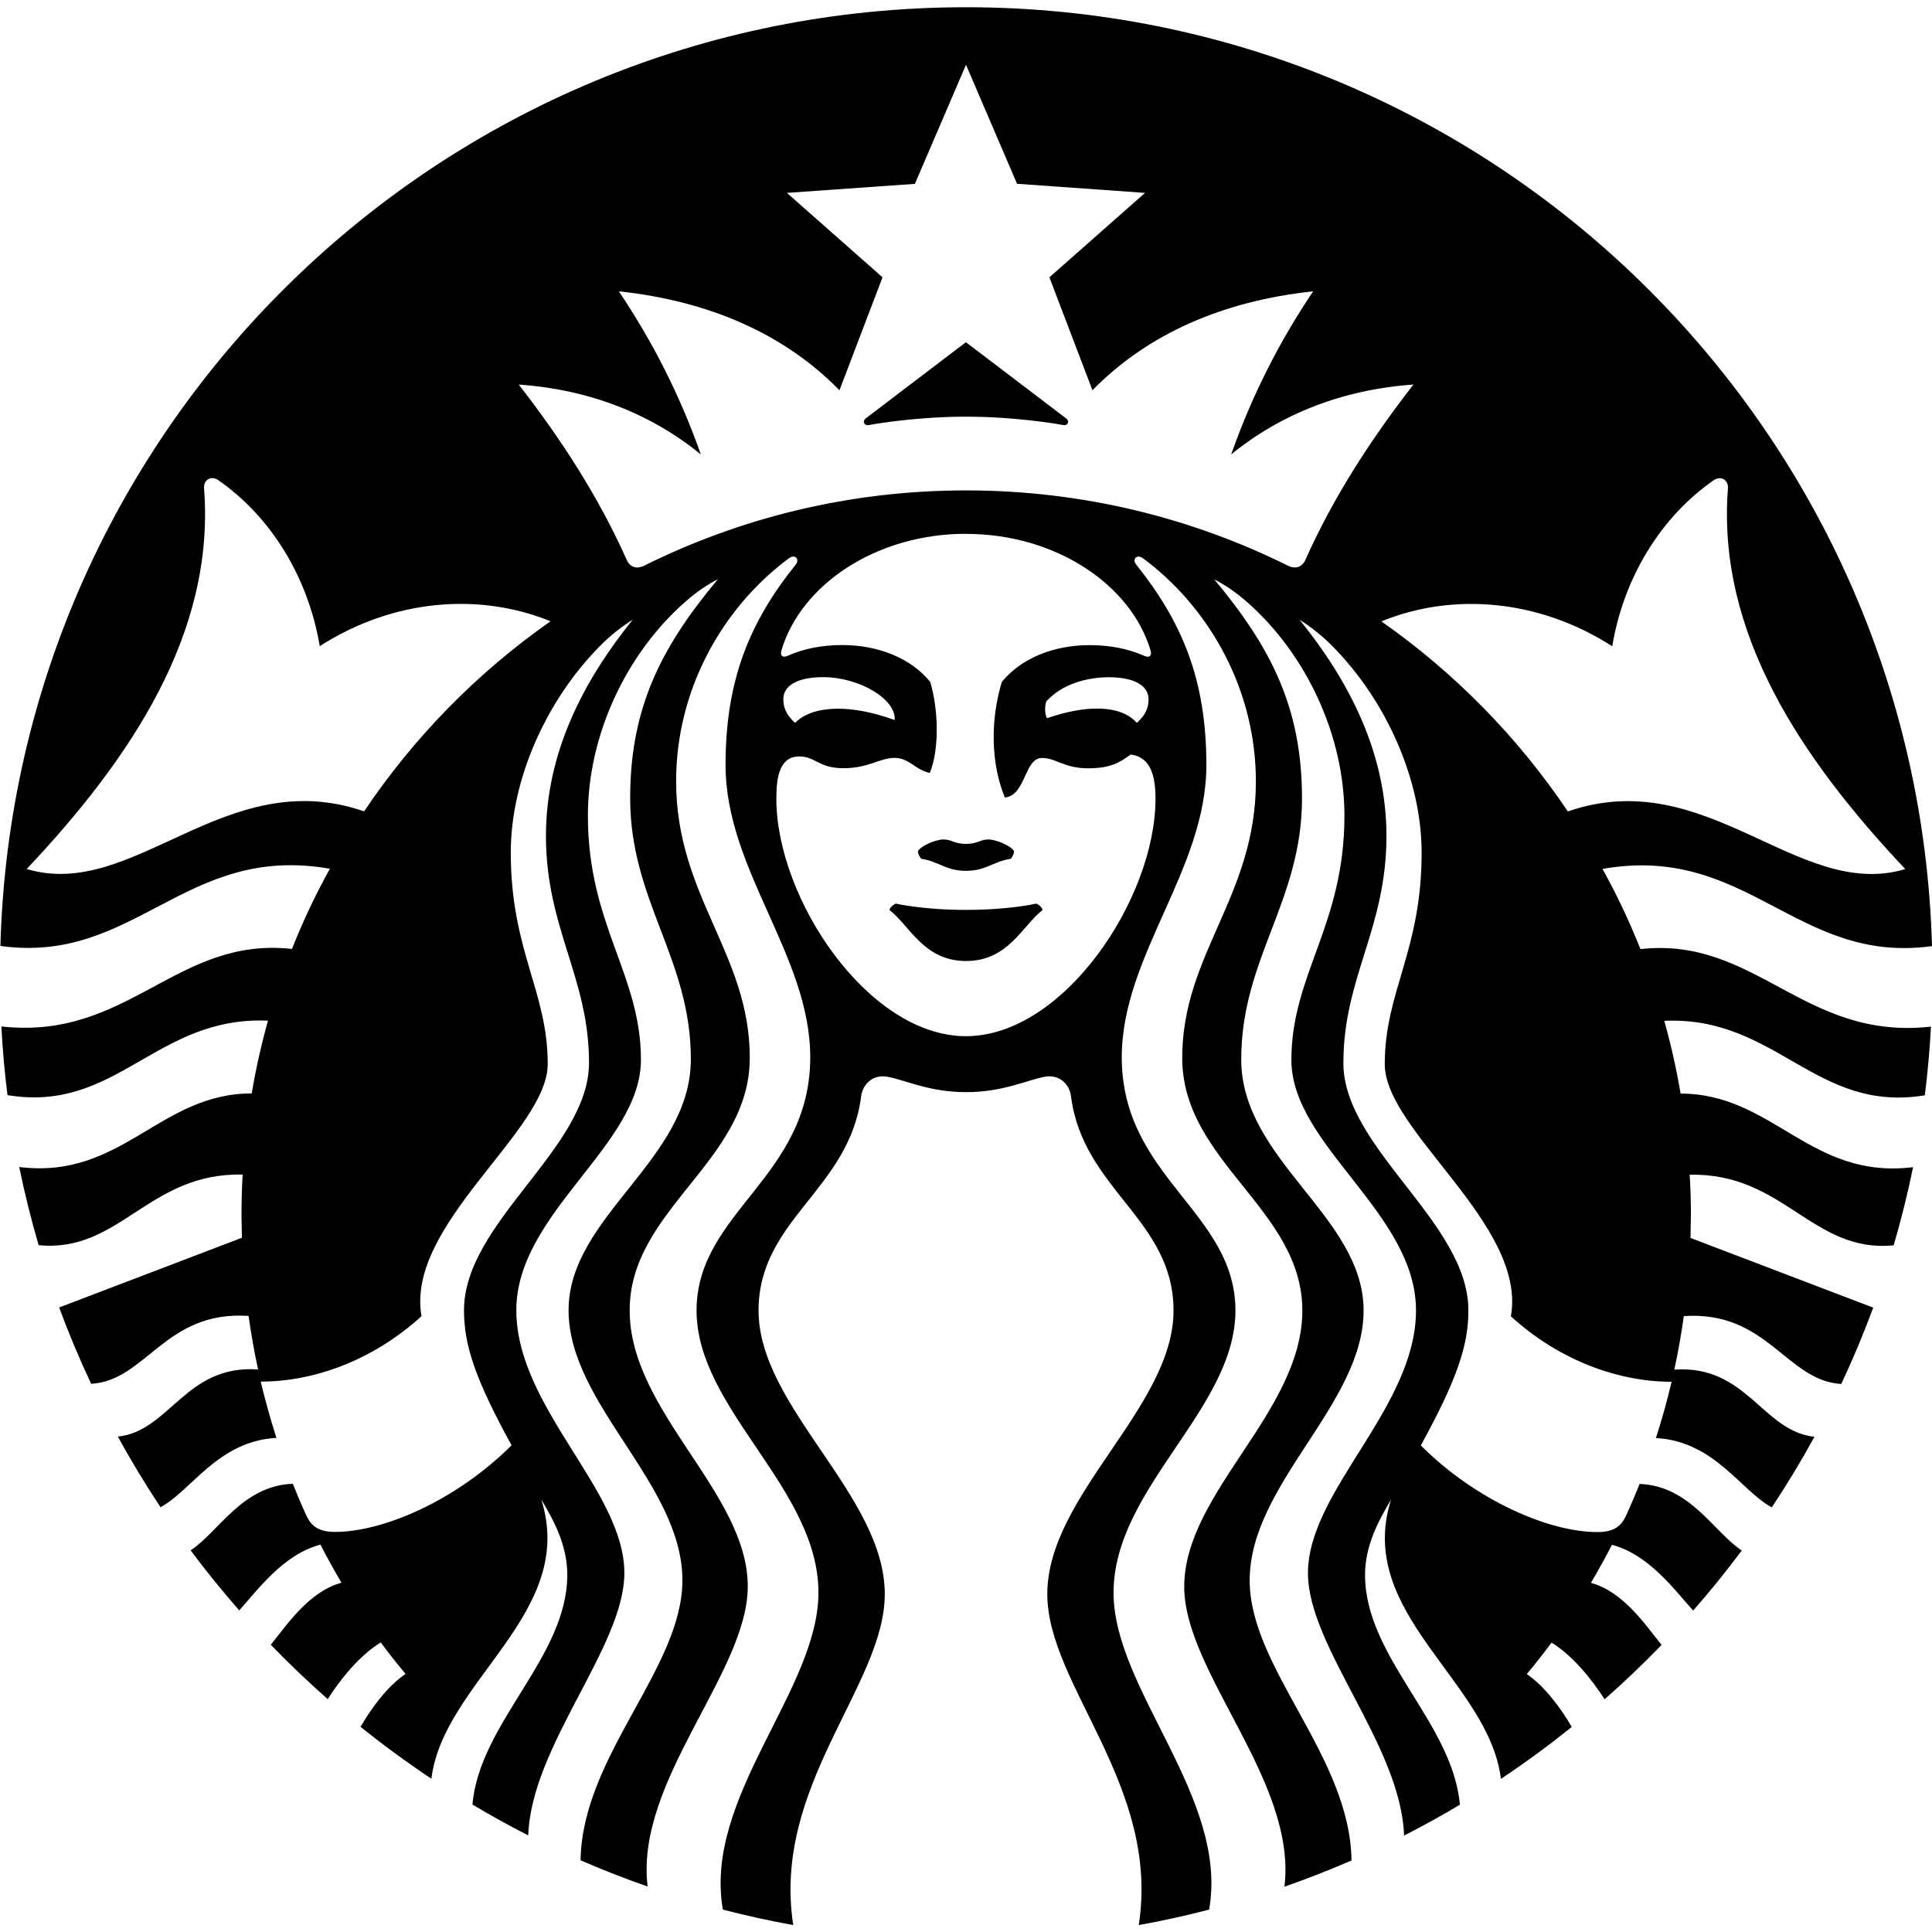
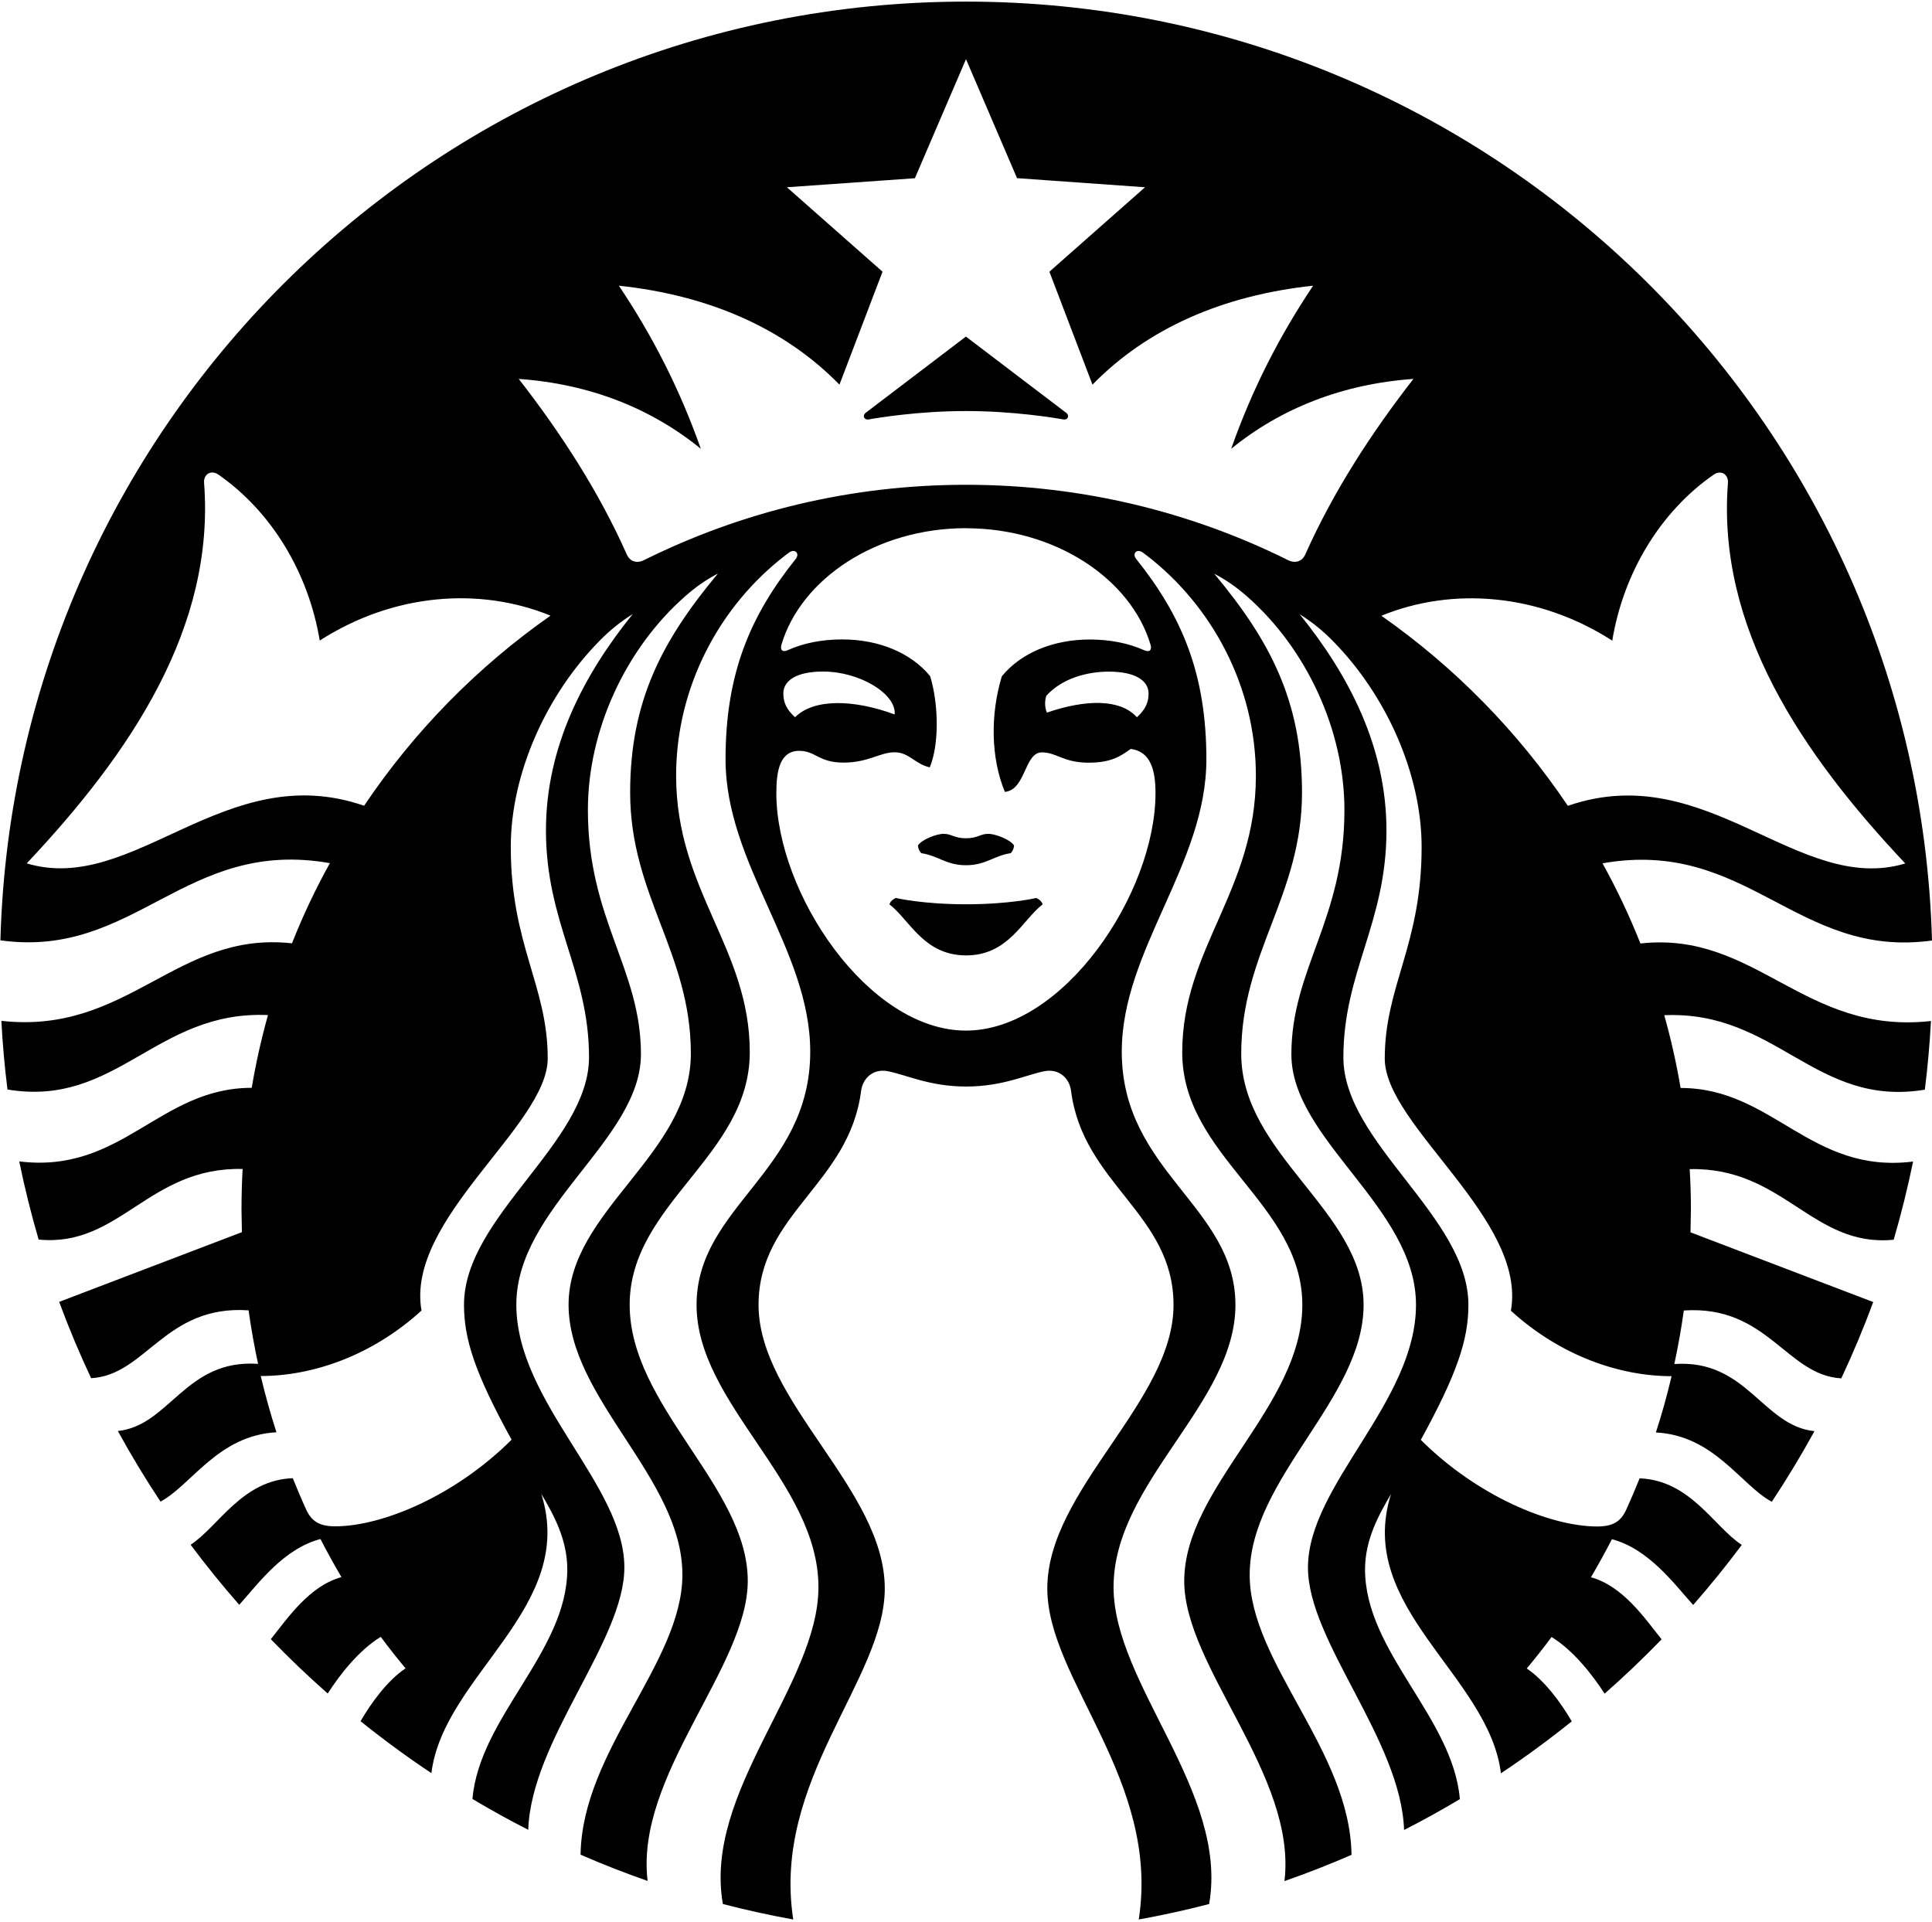
- <svg xmlns="http://www.w3.org/2000/svg" role="img" viewBox="0 0 24 24">
+ <svg xmlns="http://www.w3.org/2000/svg" role="img" viewBox="0 0.07 24 23.87" width="24" height="23.87">
  <path d="M13.207 5.28c-.105-.019-.613-.104-1.207-.104s-1.102.085-1.207.104c-.06.011-.084-.048-.038-.083.042-.031 1.244-.946 1.244-.946l1.244.946c.047.034.024.094-.036.083zm-2.078 5.945s-.064.023-.08.079c.252.194.426.634.952.634s.7-.441.951-.634c-.016-.056-.08-.079-.08-.079s-.329.078-.871.078c-.542 0-.871-.078-.871-.078zM12 10.483c-.146 0-.178-.055-.278-.055-.095 0-.279.076-.319.145a.154.154 0 00.041.095c.213.032.309.15.556.15.247 0 .343-.118.556-.15a.158.158 0 00.041-.095c-.04-.069-.224-.144-.319-.145-.1-.001-.132.055-.278.055zm11.987 2.27a11.964 11.964 0 01-.076.853c-1.359.225-1.845-.986-3.237-.925.083.295.151.596.203.904 1.148-.001 1.611 1.072 2.888.914-.067.328-.148.652-.241.971-1.01.099-1.366-.904-2.534-.877.01.166.015.335.015.504l-.005.281 2.27.866a12.04 12.04 0 01-.397.948c-.682-.038-.917-.913-1.956-.843a9.088 9.088 0 01-.118.665c.901-.063 1.095.767 1.741.834a12.232 12.232 0 01-.53.877c-.383-.205-.714-.823-1.44-.861a8.604 8.604 0 00.195-.699c-.643 0-1.379-.251-1.996-.813.2-1.139-1.567-2.298-1.567-3.132 0-.906.458-1.407.458-2.628 0-.906-.44-1.889-1.104-2.561a2.217 2.217 0 00-.411-.331c.61.755 1.078 1.649 1.078 2.686 0 1.15-.535 1.757-.535 2.819 0 1.061 1.553 1.98 1.553 3.074 0 .43-.138.851-.591 1.677.697.696 1.605 1.076 2.191 1.076.19 0 .292-.058.36-.207a9.092 9.092 0 00.167-.391c.631.025.92.598 1.269.827-.192.257-.393.506-.604.746-.234-.259-.549-.695-1.009-.817a9.209 9.209 0 01-.261.473c.397.108.668.508.878.771a12.13 12.13 0 01-.708.675c-.153-.238-.392-.541-.659-.704a8.364 8.364 0 01-.308.391c.227.154.428.431.559.657-.283.227-.576.443-.88.645-.15-1.219-1.814-2.055-1.365-3.469-.147.249-.323.561-.323.936 0 1.024 1.091 1.837 1.178 2.854-.226.135-.457.263-.693.383-.039-1.119-1.194-2.342-1.194-3.26 0-1.025 1.342-2.054 1.342-3.264 0-1.21-1.548-2.048-1.548-3.111 0-1.062.659-1.673.659-3.034 0-.997-.474-2.006-1.206-2.651-.13-.114-.257-.205-.411-.285.69.828 1.09 1.579 1.09 2.719 0 1.28-.755 1.991-.755 3.244 0 1.254 1.52 1.951 1.52 3.119 0 1.168-1.415 2.153-1.415 3.354 0 1.092 1.247 2.182 1.265 3.478a11.77 11.77 0 01-.833.326c.158-1.309-1.245-2.659-1.245-3.727 0-1.168 1.467-2.171 1.467-3.43 0-1.26-1.492-1.845-1.492-3.138 0-1.292.915-2.007.915-3.435 0-1.113-.549-2.114-1.352-2.734l-.051-.038c-.076-.056-.138.012-.084.078.568.71.872 1.427.872 2.489 0 1.306-1.051 2.367-1.051 3.632 0 1.493 1.412 1.92 1.412 3.146 0 1.225-1.514 2.205-1.514 3.505 0 1.206 1.433 2.545 1.187 3.937a11.665 11.665 0 01-.874.192c.269-1.733-1.136-2.978-1.136-4.112 0-1.228 1.568-2.322 1.568-3.522 0-1.132-1.125-1.501-1.273-2.659-.02-.158-.147-.275-.322-.246-.229.042-.521.192-.982.192-.46 0-.753-.151-.982-.192-.174-.029-.301.088-.322.246-.148 1.158-1.274 1.527-1.274 2.659 0 1.2 1.568 2.294 1.568 3.522 0 1.134-1.405 2.379-1.137 4.112a12.123 12.123 0 01-.874-.192c-.246-1.392 1.187-2.731 1.187-3.937 0-1.3-1.514-2.28-1.514-3.505 0-1.225 1.412-1.652 1.412-3.146 0-1.265-1.052-2.326-1.052-3.632 0-1.062.304-1.78.872-2.489.053-.067-.009-.134-.085-.078l-.05.038c-.802.619-1.351 1.619-1.351 2.732 0 1.428.915 2.143.915 3.435 0 1.292-1.492 1.878-1.492 3.138 0 1.259 1.467 2.262 1.467 3.43 0 1.068-1.403 2.418-1.244 3.727a11.899 11.899 0 01-.833-.326c.019-1.296 1.265-2.386 1.265-3.478 0-1.2-1.414-2.185-1.414-3.354 0-1.169 1.519-1.865 1.519-3.119 0-1.253-.754-1.964-.754-3.244 0-1.14.4-1.891 1.09-2.719-.154.08-.281.171-.41.285-.732.645-1.205 1.654-1.205 2.651 0 1.361.659 1.972.659 3.034 0 1.063-1.548 1.901-1.548 3.111 0 1.21 1.342 2.239 1.342 3.264 0 .918-1.156 2.142-1.194 3.26a11.875 11.875 0 01-.693-.383c.087-1.018 1.178-1.83 1.178-2.854 0-.375-.175-.687-.323-.936.449 1.415-1.216 2.25-1.365 3.469a12.12 12.12 0 01-.88-.645c.131-.226.331-.503.559-.657a7.913 7.913 0 01-.308-.391c-.268.163-.507.466-.659.704a12.246 12.246 0 01-.707-.675c.21-.263.481-.663.878-.771a9.043 9.043 0 01-.261-.473c-.461.121-.775.557-1.009.817a12.141 12.141 0 01-.604-.746c.349-.229.638-.803 1.269-.827.053.131.108.262.167.391.068.149.171.207.36.207.586 0 1.493-.38 2.191-1.076-.454-.826-.591-1.246-.591-1.677 0-1.094 1.553-2.012 1.553-3.074 0-1.062-.535-1.669-.535-2.819 0-1.036.468-1.931 1.078-2.686a2.217 2.217 0 00-.411.331c-.664.672-1.104 1.655-1.104 2.561 0 1.221.459 1.723.459 2.628 0 .834-1.768 1.994-1.568 3.132-.617.562-1.353.813-1.997.813a9.305 9.305 0 00.195.699c-.725.038-1.057.657-1.44.861a12.087 12.087 0 01-.53-.877c.645-.067.84-.897 1.742-.834a9.127 9.127 0 01-.118-.665c-1.038-.07-1.273.806-1.956.843a12.04 12.04 0 01-.397-.948l2.27-.866-.005-.281c0-.17.005-.338.014-.504-1.169-.027-1.525.976-2.534.877a12.106 12.106 0 01-.241-.971c1.277.158 1.74-.915 2.888-.914a8.748 8.748 0 01.202-.904c-1.392-.06-1.878 1.151-3.236.925a11.735 11.735 0 01-.076-.853c1.579.176 2.172-1.122 3.61-.963a8.43 8.43 0 01.471-.996c-1.803-.317-2.415 1.191-4.093.959C.181 5.28 5.484.09 12 .09S23.819 5.28 24 11.753c-1.679.232-2.291-1.276-4.093-.959.177.32.335.653.471.996 1.437-.159 2.03 1.14 3.609.963zm-17.147-5.035c-.884-.361-1.954-.278-2.868.309-.142-.85-.603-1.606-1.26-2.062-.091-.063-.185-.003-.177.102.139 1.797-.911 3.357-2.203 4.728 1.331.4 2.465-1.314 4.191-.716a9.036 9.036 0 012.317-2.362zM12 6.631c-1.114 0-2.048.63-2.292 1.445-.019.062.007.103.079.07.201-.09.428-.133.676-.133.455 0 .855.167 1.092.457.105.346.114.846-.005 1.132-.187-.042-.255-.187-.437-.187-.183 0-.325.128-.635.128-.31 0-.346-.146-.55-.146-.24 0-.284.247-.284.525 0 1.242 1.141 2.95 2.355 2.95 1.214 0 2.355-1.709 2.355-2.95 0-.279-.057-.517-.308-.549-.125.09-.24.171-.525.171-.31 0-.396-.128-.578-.128-.22 0-.198.465-.46.491-.174-.419-.183-.957-.038-1.436.237-.29.637-.457 1.092-.457.248 0 .477.044.676.133.072.032.098-.008.079-.07-.244-.814-1.177-1.445-2.292-1.445zm1.774 1.782c-.267 0-.581.082-.777.301-.02.06-.02.148.008.208.484-.166.912-.172 1.118.058.11-.1.145-.19.145-.294 0-.161-.164-.273-.494-.273zm-3.898.567c.234-.234.726-.224 1.238-.035.022-.255-.433-.533-.889-.533-.331 0-.494.112-.494.273 0 .104.035.195.145.294zm7.68-4.203c-.88.063-1.644.365-2.262.868.263-.744.596-1.395 1.018-2.026-1.12.119-2.057.529-2.741 1.229l-.535-1.403 1.188-1.049-1.59-.113L12 .805l-.635 1.479-1.59.112 1.188 1.049-.535 1.403c-.684-.7-1.621-1.11-2.74-1.229.422.631.755 1.282 1.018 2.026-.618-.504-1.382-.806-2.262-.868.528.679.996 1.402 1.342 2.18.039.088.123.116.214.071 1.205-.599 2.563-.936 4-.936 1.437 0 2.795.337 4.001.936.091.045.175.016.214-.071.347-.778.815-1.501 1.343-2.18zm1.921 5.303c1.726-.598 2.86 1.116 4.191.716-1.292-1.371-2.342-2.932-2.203-4.728.008-.105-.086-.165-.177-.102-.657.456-1.119 1.211-1.26 2.062-.914-.587-1.984-.671-2.868-.309a9.043 9.043 0 012.317 2.362z" />
</svg>
